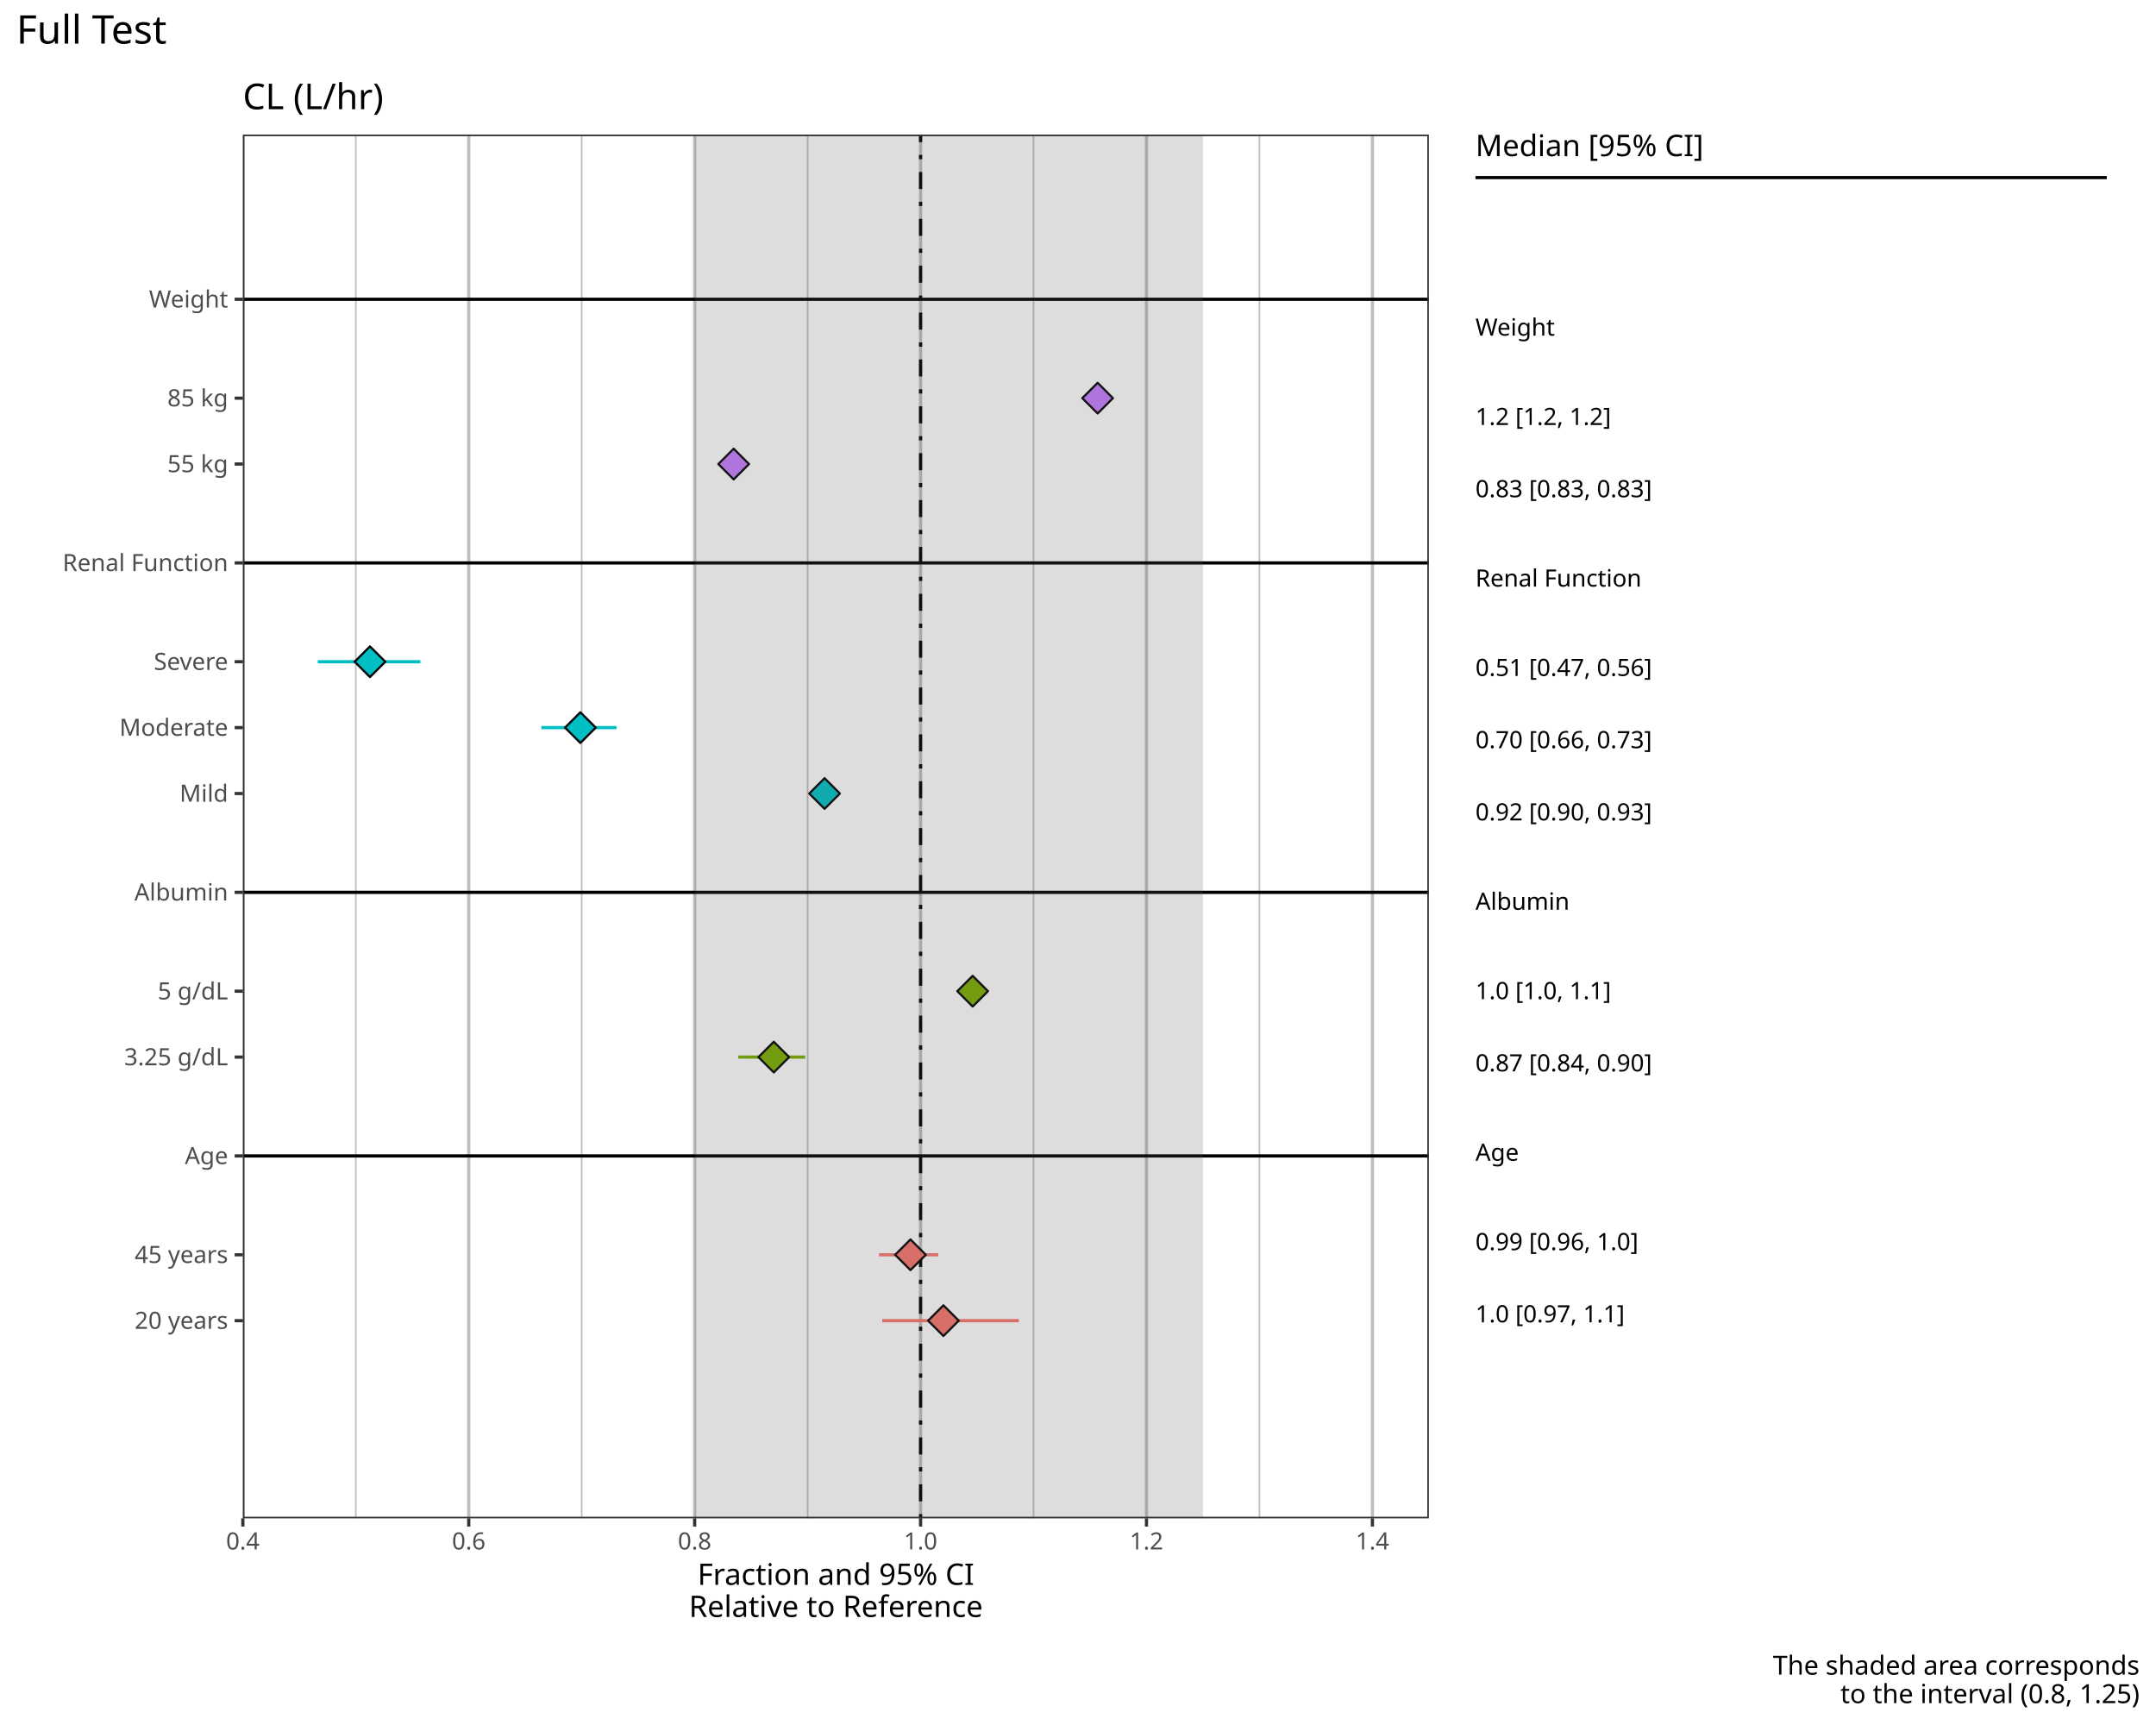
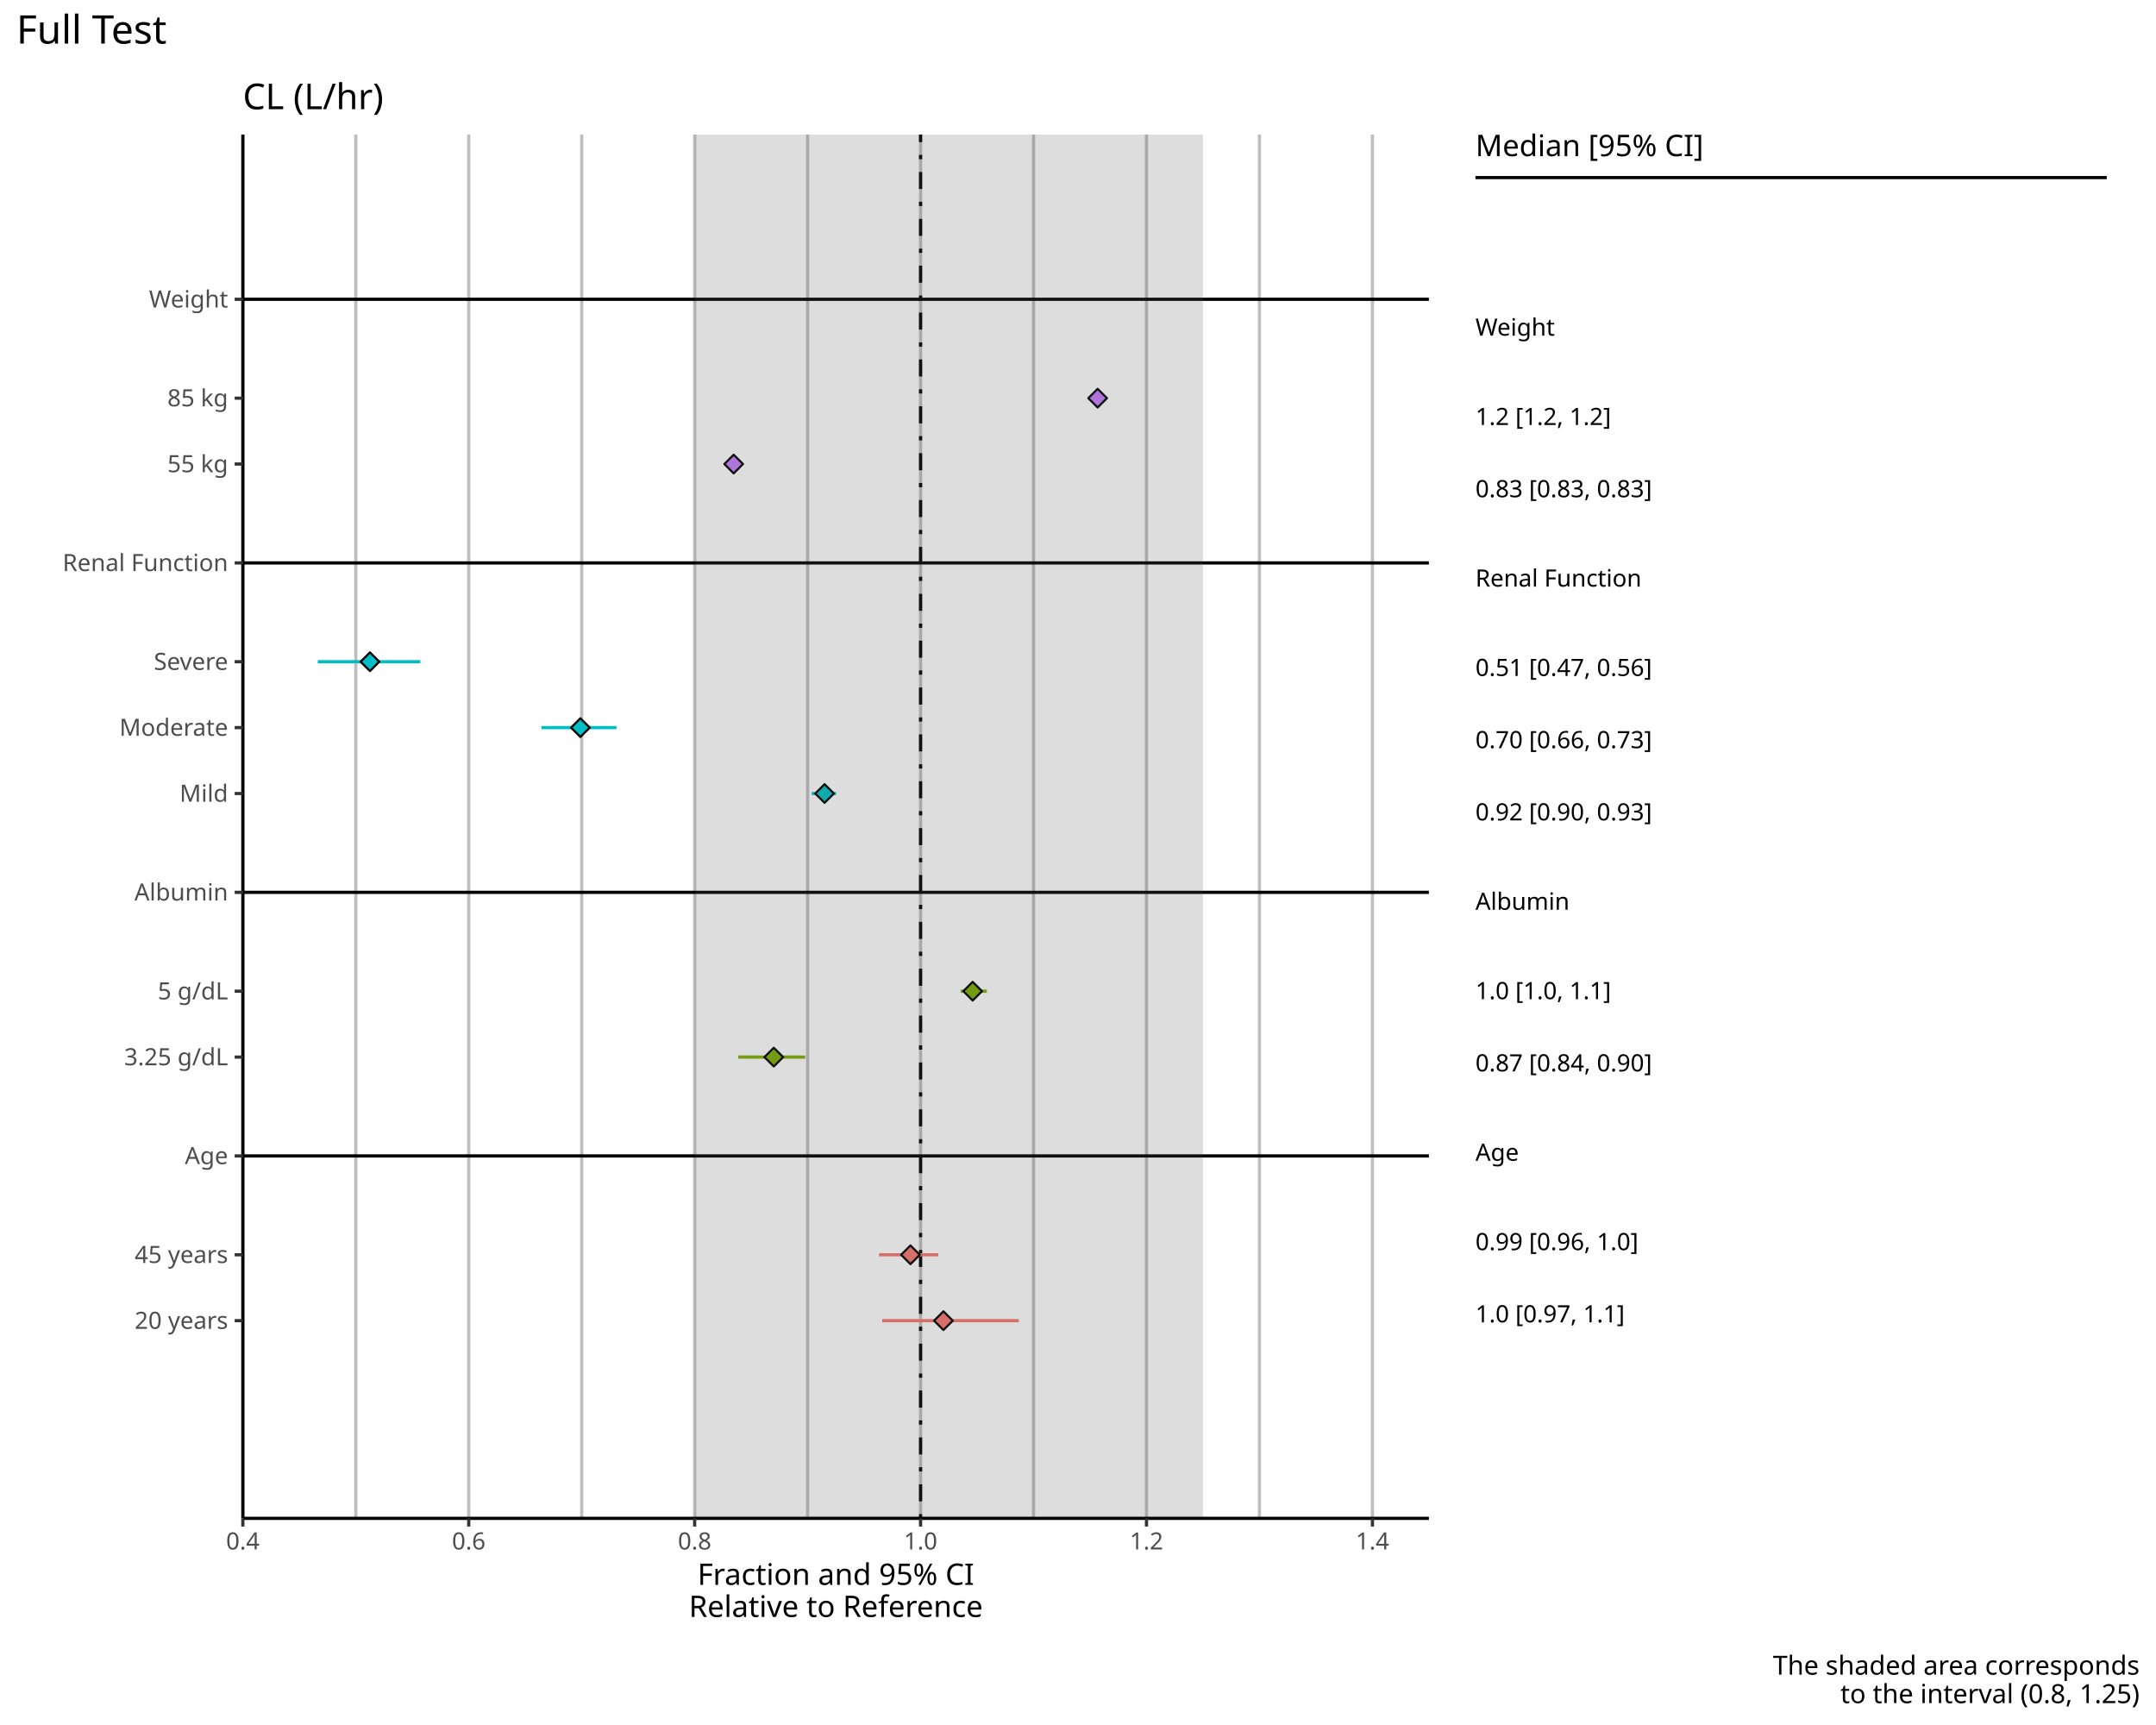
<svg xmlns="http://www.w3.org/2000/svg" class="svglite" data-engine-version="2.0" width="720.00pt" height="576.00pt" viewBox="0 0 720.00 576.00">
  <defs>
    <style type="text/css">
    .svglite line, .svglite polyline, .svglite polygon, .svglite path, .svglite rect, .svglite circle {
      fill: none;
      stroke: #000000;
      stroke-linecap: round;
      stroke-linejoin: round;
      stroke-miterlimit: 10.00;
    }
  </style>
  </defs>
  <rect width="100%" height="100%" style="stroke: none; fill: #FFFFFF;" />
  <defs>
    <clipPath id="cpMC4wMHw3MjAuMDB8MC4wMHw1NzYuMDA=">
      <rect x="0.00" y="0.00" width="720.00" height="576.00" />
    </clipPath>
  </defs>
  <g clip-path="url(#cpMC4wMHw3MjAuMDB8MC4wMHw1NzYuMDA=)">
    <rect x="0.00" y="0.00" width="720.00" height="576.00" style="stroke-width: 1.07; stroke: #FFFFFF; fill: #FFFFFF;" />
  </g>
  <defs>
    <clipPath id="cpNS40OHw3MTQuNTJ8MjIuNzh8NTQ3LjY1">
      <rect x="5.48" y="22.78" width="709.04" height="524.87" />
    </clipPath>
  </defs>
  <g clip-path="url(#cpNS40OHw3MTQuNTJ8MjIuNzh8NTQ3LjY1)">
</g>
  <g clip-path="url(#cpMC4wMHw3MjAuMDB8MC4wMHw1NzYuMDA=)">
</g>
  <defs>
    <clipPath id="cpNS40OHw0NzguMTd8MjIuNzh8NTQ3LjY1">
      <rect x="5.48" y="22.78" width="472.69" height="524.87" />
    </clipPath>
  </defs>
  <g clip-path="url(#cpNS40OHw0NzguMTd8MjIuNzh8NTQ3LjY1)">
    <rect x="5.48" y="22.78" width="472.69" height="524.87" style="stroke-width: 1.07; stroke: #FFFFFF; fill: #FFFFFF;" />
  </g>
  <g clip-path="url(#cpMC4wMHw3MjAuMDB8MC4wMHw1NzYuMDA=)">
</g>
  <defs>
    <clipPath id="cpODEuMTB8NDc3LjE4fDQ0Ljk0fDUwNy4wMA==">
      <rect x="81.10" y="44.94" width="396.08" height="462.06" />
    </clipPath>
  </defs>
  <g clip-path="url(#cpODEuMTB8NDc3LjE4fDQ0Ljk0fDUwNy4wMA==)">
    <rect x="81.10" y="44.94" width="396.08" height="462.06" style="stroke-width: 1.07; stroke: none; fill: #FFFFFF;" />
-     <polyline points="118.82,507.00 118.82,44.94 " style="stroke-width: 0.53; stroke: #BEBEBE; stroke-linecap: butt;" />
-     <polyline points="194.26,507.00 194.26,44.94 " style="stroke-width: 0.53; stroke: #BEBEBE; stroke-linecap: butt;" />
-     <polyline points="269.71,507.00 269.71,44.94 " style="stroke-width: 0.53; stroke: #BEBEBE; stroke-linecap: butt;" />
-     <polyline points="345.15,507.00 345.15,44.94 " style="stroke-width: 0.53; stroke: #BEBEBE; stroke-linecap: butt;" />
-     <polyline points="420.59,507.00 420.59,44.94 " style="stroke-width: 0.53; stroke: #BEBEBE; stroke-linecap: butt;" />
+     <polyline points="118.82,507.00 118.82,44.94 " style="stroke-width: 1.07; stroke: #BEBEBE; stroke-linecap: butt;" />
+     <polyline points="194.26,507.00 194.26,44.94 " style="stroke-width: 1.07; stroke: #BEBEBE; stroke-linecap: butt;" />
+     <polyline points="269.71,507.00 269.71,44.94 " style="stroke-width: 1.07; stroke: #BEBEBE; stroke-linecap: butt;" />
+     <polyline points="345.15,507.00 345.15,44.94 " style="stroke-width: 1.07; stroke: #BEBEBE; stroke-linecap: butt;" />
+     <polyline points="420.59,507.00 420.59,44.94 " style="stroke-width: 1.07; stroke: #BEBEBE; stroke-linecap: butt;" />
    <polyline points="81.10,507.00 81.10,44.94 " style="stroke-width: 1.07; stroke: #BEBEBE; stroke-linecap: butt;" />
    <polyline points="156.54,507.00 156.54,44.94 " style="stroke-width: 1.07; stroke: #BEBEBE; stroke-linecap: butt;" />
    <polyline points="231.98,507.00 231.98,44.94 " style="stroke-width: 1.07; stroke: #BEBEBE; stroke-linecap: butt;" />
    <polyline points="307.43,507.00 307.43,44.94 " style="stroke-width: 1.07; stroke: #BEBEBE; stroke-linecap: butt;" />
    <polyline points="382.87,507.00 382.87,44.94 " style="stroke-width: 1.07; stroke: #BEBEBE; stroke-linecap: butt;" />
    <polyline points="458.32,507.00 458.32,44.94 " style="stroke-width: 1.07; stroke: #BEBEBE; stroke-linecap: butt;" />
    <line x1="307.43" y1="507.00" x2="307.43" y2="44.94" style="stroke-width: 1.07; stroke-dasharray: 1.42,4.27,5.69,4.27; stroke-linecap: butt;" />
    <polyline points="340.24,440.99 340.24,440.99 " style="stroke-width: 1.07; stroke: #F8766D; stroke-linecap: butt;" />
    <polyline points="340.24,440.99 294.62,440.99 " style="stroke-width: 1.07; stroke: #F8766D; stroke-linecap: butt;" />
    <polyline points="294.62,440.99 294.62,440.99 " style="stroke-width: 1.07; stroke: #F8766D; stroke-linecap: butt;" />
    <polyline points="313.33,418.99 313.33,418.99 " style="stroke-width: 1.07; stroke: #F8766D; stroke-linecap: butt;" />
    <polyline points="313.33,418.99 293.56,418.99 " style="stroke-width: 1.07; stroke: #F8766D; stroke-linecap: butt;" />
    <polyline points="293.56,418.99 293.56,418.99 " style="stroke-width: 1.07; stroke: #F8766D; stroke-linecap: butt;" />
    <polyline points="268.90,352.98 268.90,352.98 " style="stroke-width: 1.07; stroke: #7CAE00; stroke-linecap: butt;" />
    <polyline points="268.90,352.98 246.55,352.98 " style="stroke-width: 1.07; stroke: #7CAE00; stroke-linecap: butt;" />
    <polyline points="246.55,352.98 246.55,352.98 " style="stroke-width: 1.07; stroke: #7CAE00; stroke-linecap: butt;" />
    <polyline points="329.55,330.97 329.55,330.97 " style="stroke-width: 1.07; stroke: #7CAE00; stroke-linecap: butt;" />
    <polyline points="329.55,330.97 320.82,330.97 " style="stroke-width: 1.07; stroke: #7CAE00; stroke-linecap: butt;" />
    <polyline points="320.82,330.97 320.82,330.97 " style="stroke-width: 1.07; stroke: #7CAE00; stroke-linecap: butt;" />
    <polyline points="279.22,264.97 279.22,264.97 " style="stroke-width: 1.07; stroke: #00BFC4; stroke-linecap: butt;" />
    <polyline points="279.22,264.97 271.06,264.97 " style="stroke-width: 1.07; stroke: #00BFC4; stroke-linecap: butt;" />
    <polyline points="271.06,264.97 271.06,264.97 " style="stroke-width: 1.07; stroke: #00BFC4; stroke-linecap: butt;" />
    <polyline points="205.89,242.96 205.89,242.96 " style="stroke-width: 1.07; stroke: #00BFC4; stroke-linecap: butt;" />
    <polyline points="205.89,242.96 180.79,242.96 " style="stroke-width: 1.07; stroke: #00BFC4; stroke-linecap: butt;" />
    <polyline points="180.79,242.96 180.79,242.96 " style="stroke-width: 1.07; stroke: #00BFC4; stroke-linecap: butt;" />
    <polyline points="140.39,220.96 140.39,220.96 " style="stroke-width: 1.07; stroke: #00BFC4; stroke-linecap: butt;" />
    <polyline points="140.39,220.96 106.12,220.96 " style="stroke-width: 1.07; stroke: #00BFC4; stroke-linecap: butt;" />
    <polyline points="106.12,220.96 106.12,220.96 " style="stroke-width: 1.07; stroke: #00BFC4; stroke-linecap: butt;" />
    <polyline points="245.01,154.95 245.01,154.95 " style="stroke-width: 1.07; stroke: #C77CFF; stroke-linecap: butt;" />
    <polyline points="245.01,154.95 245.01,154.95 " style="stroke-width: 1.07; stroke: #C77CFF; stroke-linecap: butt;" />
    <polyline points="245.01,154.95 245.01,154.95 " style="stroke-width: 1.07; stroke: #C77CFF; stroke-linecap: butt;" />
    <polyline points="366.56,132.95 366.56,132.95 " style="stroke-width: 1.07; stroke: #C77CFF; stroke-linecap: butt;" />
    <polyline points="366.56,132.95 366.56,132.95 " style="stroke-width: 1.07; stroke: #C77CFF; stroke-linecap: butt;" />
    <polyline points="366.56,132.95 366.56,132.95 " style="stroke-width: 1.07; stroke: #C77CFF; stroke-linecap: butt;" />
-     <polygon points="315.06,446.11 320.18,440.99 315.06,435.86 309.93,440.99 " style="stroke-width: 0.71; fill: #F8766D;" />
-     <polygon points="304.05,424.11 309.18,418.99 304.05,413.86 298.93,418.99 " style="stroke-width: 0.71; fill: #F8766D;" />
-     <polygon points="258.41,358.10 263.53,352.98 258.41,347.85 253.28,352.98 " style="stroke-width: 0.71; fill: #7CAE00;" />
-     <polygon points="324.82,336.10 329.94,330.97 324.82,325.85 319.69,330.97 " style="stroke-width: 0.71; fill: #7CAE00;" />
-     <polygon points="275.37,270.09 280.49,264.97 275.37,259.84 270.24,264.97 " style="stroke-width: 0.71; fill: #00BFC4;" />
-     <polygon points="193.82,248.09 198.94,242.96 193.82,237.84 188.69,242.96 " style="stroke-width: 0.71; fill: #00BFC4;" />
-     <polygon points="123.55,226.08 128.68,220.96 123.55,215.84 118.43,220.96 " style="stroke-width: 0.71; fill: #00BFC4;" />
-     <polygon points="245.01,160.08 250.14,154.95 245.01,149.83 239.89,154.95 " style="stroke-width: 0.71; fill: #C77CFF;" />
-     <polygon points="366.56,138.07 371.68,132.95 366.56,127.82 361.43,132.95 " style="stroke-width: 0.71; fill: #C77CFF;" />
+     <polygon points="315.06,444.11 318.18,440.99 315.06,437.87 311.94,440.99 " style="stroke-width: 0.71; fill: #F8766D;" />
+     <polygon points="304.05,422.11 307.17,418.99 304.05,415.87 300.93,418.99 " style="stroke-width: 0.71; fill: #F8766D;" />
+     <polygon points="258.41,356.10 261.53,352.98 258.41,349.86 255.29,352.98 " style="stroke-width: 0.71; fill: #7CAE00;" />
+     <polygon points="324.82,334.09 327.94,330.97 324.82,327.86 321.70,330.97 " style="stroke-width: 0.71; fill: #7CAE00;" />
+     <polygon points="275.37,268.08 278.48,264.97 275.37,261.85 272.25,264.97 " style="stroke-width: 0.71; fill: #00BFC4;" />
+     <polygon points="193.82,246.08 196.94,242.96 193.82,239.84 190.70,242.96 " style="stroke-width: 0.71; fill: #00BFC4;" />
+     <polygon points="123.55,224.08 126.67,220.96 123.55,217.84 120.43,220.96 " style="stroke-width: 0.71; fill: #00BFC4;" />
+     <polygon points="245.01,158.07 248.13,154.95 245.01,151.83 241.90,154.95 " style="stroke-width: 0.71; fill: #C77CFF;" />
+     <polygon points="366.56,136.07 369.68,132.95 366.56,129.83 363.44,132.95 " style="stroke-width: 0.71; fill: #C77CFF;" />
    <line x1="81.10" y1="99.94" x2="477.18" y2="99.94" style="stroke-width: 1.07; stroke-linecap: butt;" />
    <line x1="81.10" y1="187.96" x2="477.18" y2="187.96" style="stroke-width: 1.07; stroke-linecap: butt;" />
    <line x1="81.10" y1="297.97" x2="477.18" y2="297.97" style="stroke-width: 1.07; stroke-linecap: butt;" />
    <line x1="81.10" y1="385.98" x2="477.18" y2="385.98" style="stroke-width: 1.07; stroke-linecap: butt;" />
    <rect x="231.98" y="44.94" width="169.75" height="836.11" style="stroke-width: 1.07; stroke: none; stroke-linecap: square; stroke-linejoin: miter; fill: #595959; fill-opacity: 0.20;" />
-     <rect x="81.10" y="44.94" width="396.08" height="462.06" style="stroke-width: 1.07; stroke: #333333;" />
  </g>
  <g clip-path="url(#cpMC4wMHw3MjAuMDB8MC4wMHw1NzYuMDA=)">
+     <polyline points="81.10,507.00 81.10,44.94 " style="stroke-width: 1.07; stroke-linecap: butt;" />
    <text x="76.17" y="102.67" text-anchor="end" style="font-size: 7.94px; fill: #4D4D4D; font-family: sans;" textLength="24.70px" lengthAdjust="spacingAndGlyphs">Weight</text>
    <text x="76.17" y="135.68" text-anchor="end" style="font-size: 7.94px; fill: #4D4D4D; font-family: sans;" textLength="19.42px" lengthAdjust="spacingAndGlyphs">85 kg</text>
    <text x="76.17" y="157.68" text-anchor="end" style="font-size: 7.94px; fill: #4D4D4D; font-family: sans;" textLength="19.42px" lengthAdjust="spacingAndGlyphs">55 kg</text>
    <text x="76.17" y="190.69" text-anchor="end" style="font-size: 7.94px; fill: #4D4D4D; font-family: sans;" textLength="53.39px" lengthAdjust="spacingAndGlyphs">Renal Function</text>
    <text x="76.17" y="223.69" text-anchor="end" style="font-size: 7.94px; fill: #4D4D4D; font-family: sans;" textLength="25.15px" lengthAdjust="spacingAndGlyphs">Severe</text>
    <text x="76.17" y="245.69" text-anchor="end" style="font-size: 7.94px; fill: #4D4D4D; font-family: sans;" textLength="33.54px" lengthAdjust="spacingAndGlyphs">Moderate</text>
    <text x="76.17" y="267.70" text-anchor="end" style="font-size: 7.94px; fill: #4D4D4D; font-family: sans;" textLength="14.55px" lengthAdjust="spacingAndGlyphs">Mild</text>
    <text x="76.17" y="300.70" text-anchor="end" style="font-size: 7.94px; fill: #4D4D4D; font-family: sans;" textLength="28.68px" lengthAdjust="spacingAndGlyphs">Albumin</text>
    <text x="76.17" y="333.71" text-anchor="end" style="font-size: 7.94px; fill: #4D4D4D; font-family: sans;" textLength="22.07px" lengthAdjust="spacingAndGlyphs">5 g/dL</text>
    <text x="76.17" y="355.71" text-anchor="end" style="font-size: 7.94px; fill: #4D4D4D; font-family: sans;" textLength="33.10px" lengthAdjust="spacingAndGlyphs">3.25 g/dL</text>
    <text x="76.17" y="388.71" text-anchor="end" style="font-size: 7.94px; fill: #4D4D4D; font-family: sans;" textLength="14.12px" lengthAdjust="spacingAndGlyphs">Age</text>
    <text x="76.17" y="421.72" text-anchor="end" style="font-size: 7.94px; fill: #4D4D4D; font-family: sans;" textLength="30.45px" lengthAdjust="spacingAndGlyphs">45 years</text>
    <text x="76.17" y="443.72" text-anchor="end" style="font-size: 7.94px; fill: #4D4D4D; font-family: sans;" textLength="30.45px" lengthAdjust="spacingAndGlyphs">20 years</text>
    <polyline points="78.36,99.94 81.10,99.94 " style="stroke-width: 1.07; stroke: #333333; stroke-linecap: butt;" />
    <polyline points="78.36,132.95 81.10,132.95 " style="stroke-width: 1.07; stroke: #333333; stroke-linecap: butt;" />
    <polyline points="78.36,154.95 81.10,154.95 " style="stroke-width: 1.07; stroke: #333333; stroke-linecap: butt;" />
    <polyline points="78.36,187.96 81.10,187.96 " style="stroke-width: 1.07; stroke: #333333; stroke-linecap: butt;" />
    <polyline points="78.36,220.96 81.10,220.96 " style="stroke-width: 1.07; stroke: #333333; stroke-linecap: butt;" />
    <polyline points="78.36,242.96 81.10,242.96 " style="stroke-width: 1.07; stroke: #333333; stroke-linecap: butt;" />
    <polyline points="78.36,264.97 81.10,264.97 " style="stroke-width: 1.07; stroke: #333333; stroke-linecap: butt;" />
    <polyline points="78.36,297.97 81.10,297.97 " style="stroke-width: 1.07; stroke: #333333; stroke-linecap: butt;" />
    <polyline points="78.36,330.97 81.10,330.97 " style="stroke-width: 1.07; stroke: #333333; stroke-linecap: butt;" />
    <polyline points="78.36,352.98 81.10,352.98 " style="stroke-width: 1.07; stroke: #333333; stroke-linecap: butt;" />
    <polyline points="78.36,385.98 81.10,385.98 " style="stroke-width: 1.07; stroke: #333333; stroke-linecap: butt;" />
    <polyline points="78.36,418.99 81.10,418.99 " style="stroke-width: 1.07; stroke: #333333; stroke-linecap: butt;" />
    <polyline points="78.36,440.99 81.10,440.99 " style="stroke-width: 1.07; stroke: #333333; stroke-linecap: butt;" />
+     <polyline points="81.10,507.00 477.18,507.00 " style="stroke-width: 1.07; stroke-linecap: butt;" />
    <polyline points="81.10,509.74 81.10,507.00 " style="stroke-width: 1.07; stroke: #333333; stroke-linecap: butt;" />
    <polyline points="156.54,509.74 156.54,507.00 " style="stroke-width: 1.07; stroke: #333333; stroke-linecap: butt;" />
    <polyline points="231.98,509.74 231.98,507.00 " style="stroke-width: 1.07; stroke: #333333; stroke-linecap: butt;" />
    <polyline points="307.43,509.74 307.43,507.00 " style="stroke-width: 1.07; stroke: #333333; stroke-linecap: butt;" />
    <polyline points="382.87,509.74 382.87,507.00 " style="stroke-width: 1.07; stroke: #333333; stroke-linecap: butt;" />
    <polyline points="458.32,509.74 458.32,507.00 " style="stroke-width: 1.07; stroke: #333333; stroke-linecap: butt;" />
    <text x="81.10" y="517.39" text-anchor="middle" style="font-size: 7.94px; fill: #4D4D4D; font-family: sans;" textLength="11.03px" lengthAdjust="spacingAndGlyphs">0.4</text>
    <text x="156.54" y="517.39" text-anchor="middle" style="font-size: 7.94px; fill: #4D4D4D; font-family: sans;" textLength="11.03px" lengthAdjust="spacingAndGlyphs">0.6</text>
    <text x="231.98" y="517.39" text-anchor="middle" style="font-size: 7.94px; fill: #4D4D4D; font-family: sans;" textLength="11.03px" lengthAdjust="spacingAndGlyphs">0.8</text>
    <text x="307.43" y="517.39" text-anchor="middle" style="font-size: 7.94px; fill: #4D4D4D; font-family: sans;" textLength="11.03px" lengthAdjust="spacingAndGlyphs">1.0</text>
    <text x="382.87" y="517.39" text-anchor="middle" style="font-size: 7.94px; fill: #4D4D4D; font-family: sans;" textLength="11.03px" lengthAdjust="spacingAndGlyphs">1.2</text>
    <text x="458.32" y="517.39" text-anchor="middle" style="font-size: 7.94px; fill: #4D4D4D; font-family: sans;" textLength="11.03px" lengthAdjust="spacingAndGlyphs">1.4</text>
    <text x="279.14" y="529.21" text-anchor="middle" style="font-size: 9.92px; font-family: sans;" textLength="93.20px" lengthAdjust="spacingAndGlyphs">Fraction and 95% CI </text>
    <text x="279.14" y="539.92" text-anchor="middle" style="font-size: 9.92px; font-family: sans;" textLength="95.42px" lengthAdjust="spacingAndGlyphs">Relative to Reference</text>
    <text x="81.10" y="36.46" style="font-size: 11.91px; font-family: sans;" textLength="46.97px" lengthAdjust="spacingAndGlyphs">CL (L/hr)</text>
  </g>
  <defs>
    <clipPath id="cpNDc4LjE3fDcxNC41MnwyMi43OHw1NDcuNjU=">
      <rect x="478.17" y="22.78" width="236.35" height="524.87" />
    </clipPath>
  </defs>
  <g clip-path="url(#cpNDc4LjE3fDcxNC41MnwyMi43OHw1NDcuNjU=)">
    <rect x="478.17" y="22.78" width="236.35" height="524.87" style="stroke-width: 1.07; stroke: #FFFFFF; fill: #FFFFFF;" />
  </g>
  <g clip-path="url(#cpMC4wMHw3MjAuMDB8MC4wMHw1NzYuMDA=)">
</g>
  <defs>
    <clipPath id="cpNDkyLjczfDcwMy41NnwyOC4yNnw1MTcuNzE=">
      <rect x="492.73" y="28.26" width="210.83" height="489.45" />
    </clipPath>
  </defs>
  <g clip-path="url(#cpNDkyLjczfDcwMy41NnwyOC4yNnw1MTcuNzE=)">
    <rect x="492.73" y="28.26" width="210.83" height="489.45" style="stroke-width: 1.07; stroke: none; fill: #FFFFFF;" />
    <text x="492.73" y="112.07" style="font-size: 7.97px; font-family: sans;" textLength="24.79px" lengthAdjust="spacingAndGlyphs">Weight</text>
    <text x="492.73" y="141.91" style="font-size: 7.97px; font-family: sans;" textLength="44.29px" lengthAdjust="spacingAndGlyphs">1.2 [1.2, 1.2]</text>
    <text x="492.73" y="166.03" style="font-size: 7.97px; font-family: sans;" textLength="57.59px" lengthAdjust="spacingAndGlyphs">0.83 [0.83, 0.83]</text>
    <text x="492.73" y="195.87" style="font-size: 7.97px; font-family: sans;" textLength="53.59px" lengthAdjust="spacingAndGlyphs">Renal Function</text>
    <text x="492.73" y="225.71" style="font-size: 7.97px; font-family: sans;" textLength="57.59px" lengthAdjust="spacingAndGlyphs">0.51 [0.47, 0.56]</text>
    <text x="492.73" y="249.83" style="font-size: 7.97px; font-family: sans;" textLength="57.59px" lengthAdjust="spacingAndGlyphs">0.70 [0.66, 0.73]</text>
    <text x="492.73" y="273.94" style="font-size: 7.97px; font-family: sans;" textLength="57.59px" lengthAdjust="spacingAndGlyphs">0.92 [0.90, 0.93]</text>
    <text x="492.73" y="303.79" style="font-size: 7.97px; font-family: sans;" textLength="28.79px" lengthAdjust="spacingAndGlyphs">Albumin</text>
    <text x="492.73" y="333.63" style="font-size: 7.97px; font-family: sans;" textLength="44.29px" lengthAdjust="spacingAndGlyphs">1.0 [1.0, 1.1]</text>
    <text x="492.73" y="357.75" style="font-size: 7.97px; font-family: sans;" textLength="57.59px" lengthAdjust="spacingAndGlyphs">0.87 [0.84, 0.90]</text>
    <text x="492.73" y="387.59" style="font-size: 7.97px; font-family: sans;" textLength="14.18px" lengthAdjust="spacingAndGlyphs">Age</text>
    <text x="492.73" y="417.44" style="font-size: 7.97px; font-family: sans;" textLength="53.15px" lengthAdjust="spacingAndGlyphs">0.99 [0.96, 1.0]</text>
    <text x="492.73" y="441.55" style="font-size: 7.97px; font-family: sans;" textLength="48.72px" lengthAdjust="spacingAndGlyphs">1.0 [0.97, 1.1]</text>
    <text x="492.73" y="52.14" style="font-size: 9.96px; font-family: sans;" textLength="73.62px" lengthAdjust="spacingAndGlyphs">Median [95% CI]</text>
    <line x1="492.73" y1="59.30" x2="703.56" y2="59.30" style="stroke-width: 1.07; stroke-linecap: butt;" />
  </g>
  <g clip-path="url(#cpMC4wMHw3MjAuMDB8MC4wMHw1NzYuMDA=)">
    <polyline points="492.73,517.71 703.56,517.71 " style="stroke-width: 1.07; stroke: #FFFFFF; stroke-linecap: butt;" />
    <polyline points="492.73,520.45 492.73,517.71 " style="stroke-width: 1.07; stroke: #FFFFFF; stroke-linecap: butt;" />
    <polyline points="542.34,520.45 542.34,517.71 " style="stroke-width: 1.07; stroke: #FFFFFF; stroke-linecap: butt;" />
    <polyline points="591.95,520.45 591.95,517.71 " style="stroke-width: 1.07; stroke: #FFFFFF; stroke-linecap: butt;" />
    <polyline points="641.55,520.45 641.55,517.71 " style="stroke-width: 1.07; stroke: #FFFFFF; stroke-linecap: butt;" />
    <polyline points="691.16,520.45 691.16,517.71 " style="stroke-width: 1.07; stroke: #FFFFFF; stroke-linecap: butt;" />
    <text x="492.73" y="528.11" text-anchor="middle" style="font-size: 7.94px; fill: #FFFFFF; font-family: sans;" textLength="15.45px" lengthAdjust="spacingAndGlyphs">1.00</text>
    <text x="542.34" y="528.11" text-anchor="middle" style="font-size: 7.94px; fill: #FFFFFF; font-family: sans;" textLength="15.45px" lengthAdjust="spacingAndGlyphs">1.04</text>
    <text x="591.95" y="528.11" text-anchor="middle" style="font-size: 7.94px; fill: #FFFFFF; font-family: sans;" textLength="15.45px" lengthAdjust="spacingAndGlyphs">1.08</text>
    <text x="641.55" y="528.11" text-anchor="middle" style="font-size: 7.94px; fill: #FFFFFF; font-family: sans;" textLength="15.45px" lengthAdjust="spacingAndGlyphs">1.12</text>
    <text x="691.16" y="528.11" text-anchor="middle" style="font-size: 7.94px; fill: #FFFFFF; font-family: sans;" textLength="15.45px" lengthAdjust="spacingAndGlyphs">1.16</text>
    <text x="714.52" y="559.19" text-anchor="end" style="font-size: 8.80px; font-family: sans;" textLength="117.43px" lengthAdjust="spacingAndGlyphs">The shaded area corresponds</text>
    <text x="714.52" y="568.69" text-anchor="end" style="font-size: 8.80px; font-family: sans;" textLength="141.84px" lengthAdjust="spacingAndGlyphs">                   to the interval (0.8, 1.25)</text>
    <text x="5.48" y="14.56" style="font-size: 13.20px; font-family: sans;" textLength="50.61px" lengthAdjust="spacingAndGlyphs">Full Test</text>
  </g>
</svg>
